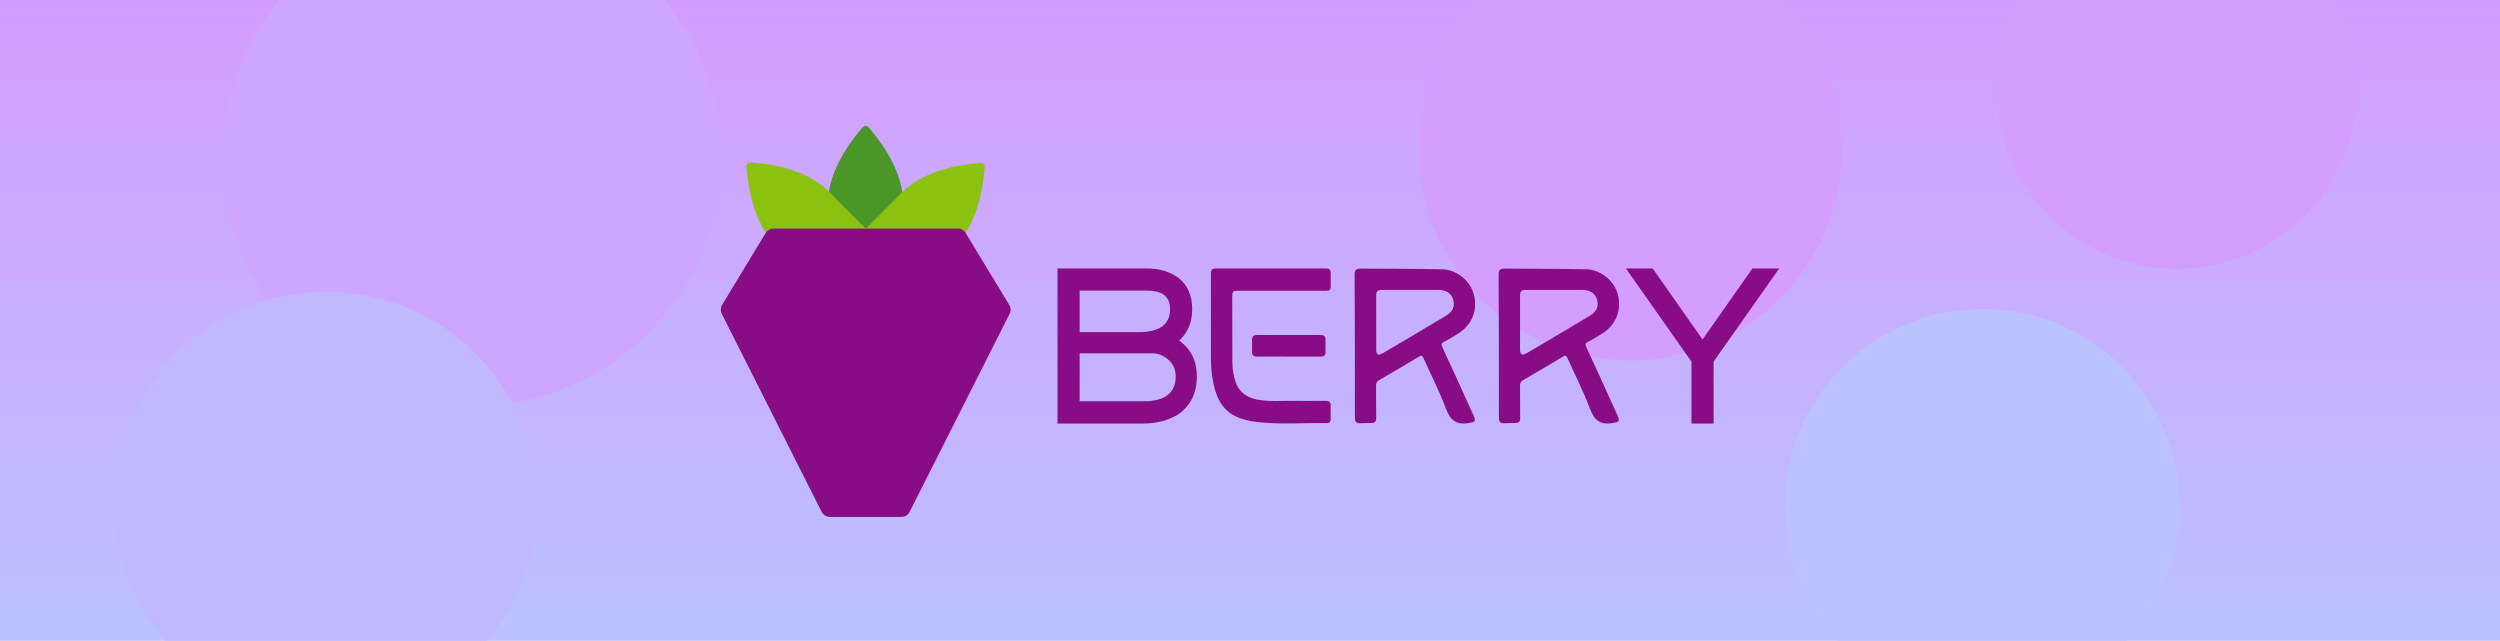
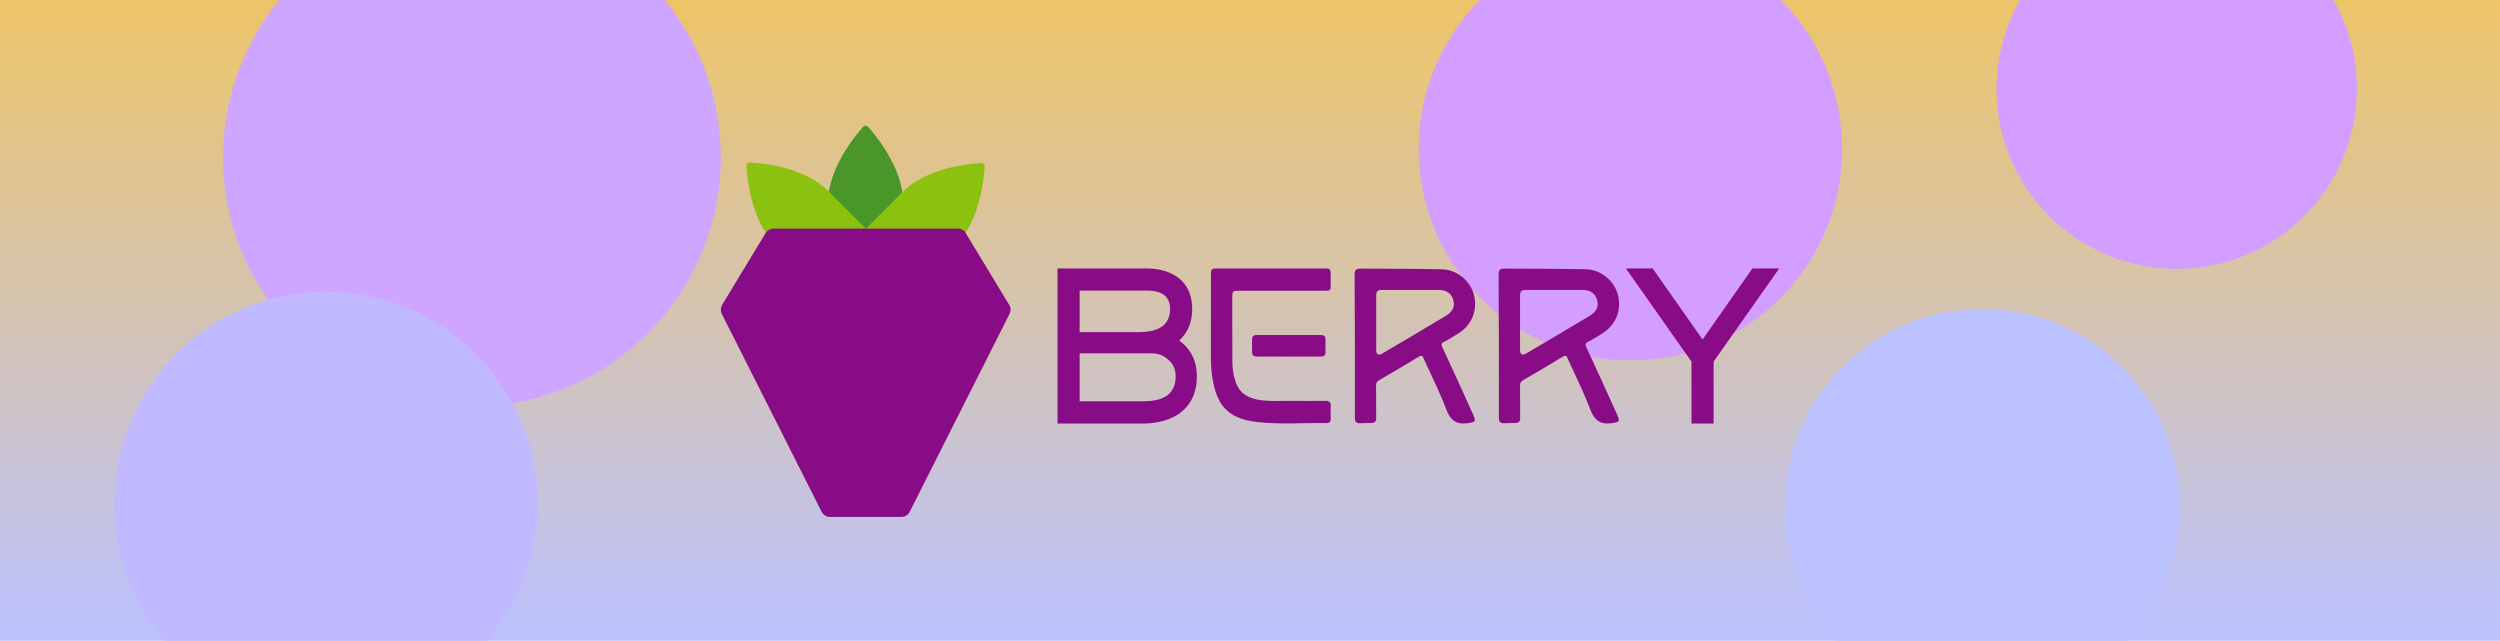
<svg xmlns="http://www.w3.org/2000/svg" width="437" height="112" fill="none" viewBox="0 0 437 112">
  <g clip-path="url(#clip0)">
    <rect width="437" height="112" fill="url(#paint0_linear)" />
    <circle cx="82.5" cy="27.5" r="43.5" fill="#CEA5FF" transform="rotate(-180 82.5 27.5)" />
    <circle cx="285" cy="26" r="37" fill="#D39EFF" />
    <circle cx="57" cy="88" r="37" fill="#C1B9FF" transform="rotate(-180 57 88)" />
    <circle cx="380.5" cy="15.5" r="31.5" fill="#D39EFF" transform="rotate(-180 380.5 15.5)" />
    <path fill="#4A9629" d="M157.872 35.371C157.872 42.344 151.306 42.702 151.306 42.702C151.306 42.702 144.74 42.344 144.74 35.371C144.74 29.545 149.324 23.91 150.829 22.215C151.091 21.928 151.521 21.928 151.784 22.215C153.288 23.91 157.872 29.545 157.872 35.371Z" />
    <path fill="#4A9629" d="M157.872 35.467H144.739V70.758H157.872V35.467Z" />
    <path fill="#8BC10F" d="M144.764 33.39C149.682 38.309 145.313 43.227 145.313 43.227C145.313 43.227 140.394 47.621 135.475 42.678C131.368 38.571 130.604 31.336 130.485 29.068C130.461 28.686 130.771 28.375 131.153 28.399C133.422 28.519 140.657 29.259 144.764 33.39Z" />
    <path fill="#8BC10F" d="M144.818 33.454L135.536 42.744L153.441 60.633L162.723 51.343L144.818 33.454Z" />
    <path fill="#8BC10F" d="M167.137 42.774C162.218 47.693 157.299 43.323 157.299 43.323C157.299 43.323 152.906 38.404 157.848 33.485C161.955 29.378 169.19 28.614 171.459 28.495C171.841 28.471 172.151 28.782 172.127 29.163C171.984 31.408 171.244 38.643 167.137 42.774Z" />
    <path fill="#8BC10F" d="M167.067 42.827L157.777 33.545L137.322 54.017L146.612 63.299L167.067 42.827Z" />
    <path fill="#870C85" d="M167.423 39.956H135.236C134.663 39.956 134.138 40.267 133.828 40.744L126.234 53.28C125.948 53.757 125.924 54.354 126.163 54.856L143.617 89.454C143.904 90.004 144.453 90.362 145.074 90.362H157.562C158.183 90.362 158.756 90.004 159.019 89.454L176.473 54.856C176.736 54.354 176.712 53.757 176.402 53.28L168.808 40.744C168.522 40.243 167.997 39.956 167.423 39.956Z" />
    <path fill="#870C85" d="M209.209 65.792C209.209 68.705 208.135 70.902 205.986 72.406C204.267 73.481 202.213 74.03 199.849 74.03H184.854V46.928H200.494C202.643 46.928 204.481 47.478 205.986 48.552C207.609 49.842 208.397 51.68 208.397 54.044C208.397 56.312 207.633 58.127 206.129 59.536C208.183 61.016 209.209 63.118 209.209 65.792ZM204.529 54.02C204.529 51.871 203.192 50.797 200.494 50.797H188.722V58.056H199.037C202.691 58.056 204.529 56.718 204.529 54.02ZM205.508 65.792C205.508 64.502 205.031 63.476 204.052 62.736C203.288 62.091 202.38 61.757 201.306 61.757H188.722V70.138H199.849C203.622 70.162 205.508 68.705 205.508 65.792Z" />
    <path fill="#870C85" d="M311 46.928L299.539 63.213V74.03H295.671V63.213L284.209 46.928H288.889L297.605 59.345L306.32 46.928H311Z" />
    <path fill="#870C85" d="M222.199 46.928C225.303 46.928 228.431 46.928 231.535 46.928C232.514 46.928 232.61 47.048 232.61 48.027C232.61 48.624 232.61 49.245 232.61 49.842C232.61 50.749 232.538 50.821 231.583 50.821C226.593 50.821 221.602 50.821 216.612 50.821C215.466 50.821 215.394 50.892 215.394 52.014C215.394 55.787 215.394 59.56 215.418 63.333C215.418 64.502 215.609 65.649 215.991 66.771C216.707 68.872 218.355 69.684 220.384 69.947C222.104 70.185 223.823 70.066 225.542 70.066C227.595 70.09 229.649 70.09 231.702 70.066C232.347 70.066 232.634 70.305 232.61 70.949C232.586 71.713 232.586 72.478 232.61 73.218C232.61 73.671 232.419 73.958 231.941 73.958C227.81 73.886 223.679 74.245 219.573 73.743C214.463 73.122 212.648 70.687 211.908 65.935C211.621 64.12 211.669 62.306 211.669 60.491C211.669 56.384 211.669 52.277 211.669 48.194C211.669 47 211.717 46.928 212.887 46.928C216.039 46.928 219.119 46.928 222.199 46.928Z" />
    <path fill="#870C85" d="M225.232 62.33C223.417 62.33 221.578 62.306 219.764 62.33C219.119 62.33 218.832 62.091 218.856 61.446C218.88 60.754 218.856 60.085 218.856 59.393C218.856 58.819 219.095 58.557 219.692 58.557C223.417 58.557 227.142 58.557 230.867 58.557C231.488 58.557 231.726 58.843 231.703 59.44C231.679 60.109 231.679 60.754 231.703 61.422C231.726 62.091 231.464 62.33 230.795 62.33C228.933 62.33 227.094 62.33 225.232 62.33Z" />
    <path fill="#870C85" d="M264.844 73.934C265.489 73.958 265.728 73.671 265.728 73.027C265.704 71.164 265.728 69.302 265.704 67.416C265.704 66.962 265.823 66.699 266.229 66.46C268.569 65.1 270.885 63.738 273.178 62.353C273.655 62.067 273.822 62.163 274.013 62.64C275.327 65.577 276.807 68.466 277.929 71.451C278.669 73.457 279.72 74.292 281.845 73.958C283.015 73.767 283.206 73.671 282.729 72.597C280.938 68.633 279.147 64.67 277.308 60.73C277.094 60.252 277.046 60.014 277.595 59.751C278.455 59.321 279.243 58.796 280.078 58.294C282.418 56.838 283.493 54.259 282.824 51.585C282.227 49.125 279.863 47.12 277.213 47.072C272.533 46.976 267.829 46.976 263.149 46.952C262.146 46.952 261.955 47.143 261.955 48.146L262.003 60.491C262.003 64.646 262.003 68.824 262.003 72.979C262.003 73.624 262.17 74.006 262.886 73.982L264.844 73.934ZM266.874 61.733C266.062 62.21 265.704 62.019 265.704 61.088C265.704 57.936 265.704 54.784 265.704 51.632C265.704 50.964 265.943 50.677 266.635 50.677C268.354 50.701 270.074 50.677 271.769 50.677C273.393 50.677 274.992 50.677 276.616 50.677C277.953 50.677 278.861 51.298 279.171 52.397C279.505 53.59 279.075 54.498 277.858 55.214C274.204 57.411 270.551 59.584 266.874 61.733Z" />
    <path fill="#870C85" d="M239.677 73.934C240.321 73.958 240.56 73.671 240.56 73.027C240.536 71.164 240.56 69.302 240.536 67.416C240.536 66.962 240.656 66.699 241.062 66.46C243.402 65.1 245.718 63.738 248.01 62.353C248.488 62.067 248.655 62.163 248.846 62.64C250.159 65.577 251.64 68.466 252.762 71.451C253.502 73.457 254.553 74.292 256.678 73.958C257.848 73.767 258.039 73.671 257.561 72.597C255.77 68.633 253.98 64.67 252.141 60.73C251.926 60.252 251.878 60.014 252.427 59.751C253.287 59.321 254.075 58.796 254.911 58.294C257.251 56.838 258.325 54.259 257.657 51.585C257.06 49.125 254.696 47.12 252.045 47.072C247.365 46.976 242.662 46.976 237.981 46.952C236.979 46.952 236.788 47.143 236.788 48.146L236.835 60.491C236.835 64.646 236.835 68.824 236.835 72.979C236.835 73.624 237.002 74.006 237.719 73.982L239.677 73.934ZM241.73 61.733C240.918 62.21 240.56 62.019 240.56 61.088C240.56 57.936 240.56 54.784 240.56 51.632C240.56 50.964 240.799 50.677 241.491 50.677C243.211 50.701 244.93 50.677 246.625 50.677C248.249 50.677 249.849 50.677 251.472 50.677C252.81 50.677 253.717 51.298 254.027 52.397C254.362 53.59 253.932 54.498 252.714 55.214C249.061 57.411 245.407 59.584 241.73 61.733Z" />
    <circle cx="346.5" cy="88.5" r="34.5" fill="#BCC1FF" />
  </g>
  <defs>
    <linearGradient id="paint0_linear" x1="218.5" x2="218.5" y1="0" y2="112" gradientUnits="userSpaceOnUse">
-       <stop stop-color="#D49CFF" />
+       <stop stop-color="#edc568" />
      <stop offset="1" stop-color="#BBC2FF" />
    </linearGradient>
    <clipPath id="clip0">
      <rect width="437" height="112" fill="#fff" />
    </clipPath>
  </defs>
</svg>
